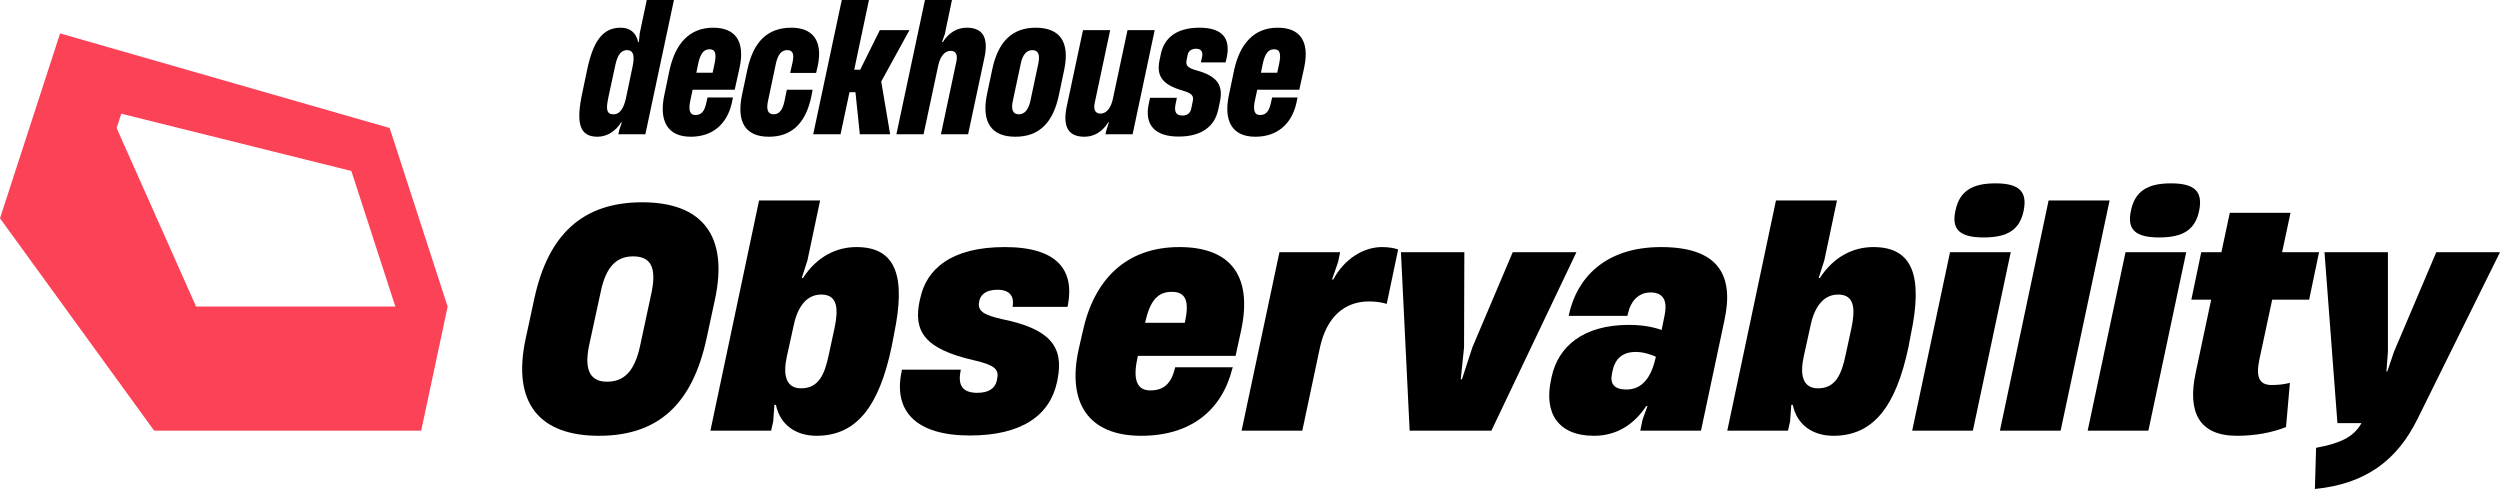
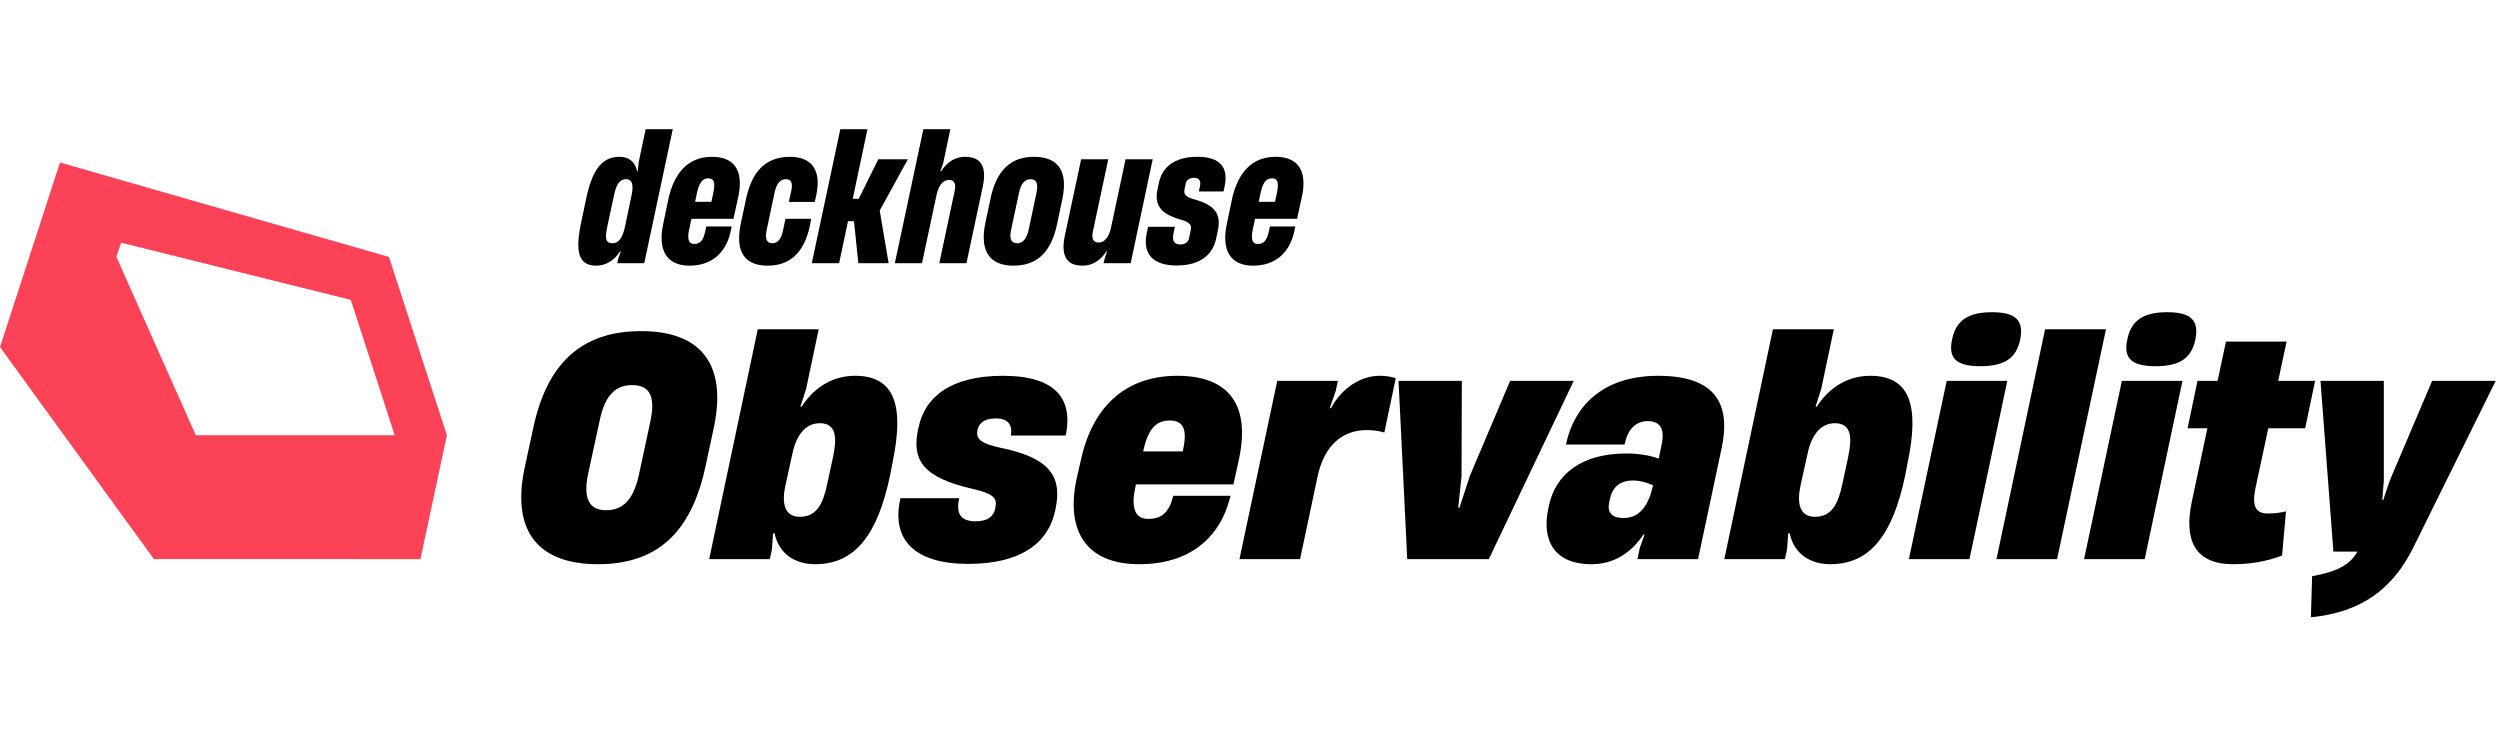
- <svg xmlns="http://www.w3.org/2000/svg" width="119.794" height="23.431" viewBox="0 0 119.794 23.431" fill="none">
-   <g id="Deckhouse_Observability_logo_color">
-     <g id="Deckhouse_Observability_wordmark_black">
-       <g id="Observability">
-         <path d="M28.698 20.882C25.89 20.882 24.523 19.356 25.185 16.245L25.602 14.316C26.265 11.234 27.921 9.693 30.772 9.693C33.652 9.693 34.919 11.292 34.257 14.359L33.854 16.231C33.177 19.341 31.564 20.882 28.698 20.882ZM29.087 18.29C29.865 18.29 30.398 17.844 30.671 16.576L31.218 14.028C31.492 12.732 31.118 12.285 30.34 12.285C29.577 12.285 29.044 12.732 28.785 13.984L28.223 16.576C27.964 17.844 28.367 18.29 29.087 18.29Z" fill="black" />
-         <path d="M41.039 11.839C42.954 11.839 43.415 13.264 42.839 16.015L42.724 16.62C42.119 19.485 41.039 20.882 39.124 20.882C38.159 20.882 37.382 20.378 37.18 19.399H37.108L37.05 20.191L36.95 20.637H34.041L36.373 9.607H39.297L38.692 12.472L38.418 13.322H38.476C39.138 12.3 40.074 11.839 41.039 11.839ZM39.714 16.994L39.988 15.727C40.161 14.892 40.19 14.114 39.354 14.114C38.562 14.114 38.173 14.848 38.015 15.669L37.698 17.109C37.526 17.916 37.626 18.607 38.389 18.607C39.21 18.607 39.513 17.973 39.714 16.994Z" fill="black" />
-         <path d="M46.471 20.868C43.908 20.868 42.799 19.716 43.203 17.8L43.217 17.714H46.039L46.025 17.8C45.881 18.535 46.198 18.823 46.831 18.823C47.364 18.823 47.681 18.621 47.767 18.232L47.782 18.132C47.883 17.685 47.623 17.484 46.687 17.268C44.282 16.72 43.764 15.871 44.066 14.416L44.095 14.301C44.383 12.919 45.55 11.839 48.142 11.839C50.676 11.839 51.497 12.948 51.166 14.647L51.151 14.704H48.516L48.531 14.647C48.588 14.229 48.415 13.884 47.796 13.884C47.234 13.884 47.004 14.128 46.932 14.388L46.918 14.46C46.831 14.906 47.134 15.093 48.026 15.295C50.287 15.756 50.993 16.591 50.676 18.175L50.647 18.319C50.302 19.903 48.962 20.868 46.471 20.868Z" fill="black" />
-         <path d="M56.512 11.839C58.931 11.839 60.026 13.178 59.479 15.799L59.219 16.994L59.205 17.052H54.525L54.496 17.196C54.28 18.189 54.482 18.708 55.115 18.708C55.778 18.708 56.109 18.376 56.296 17.671L56.311 17.599H59.075L59.047 17.671C58.557 19.629 57.088 20.882 54.684 20.882C52.135 20.882 51.127 19.284 51.688 16.735L51.876 15.914C52.408 13.408 53.949 11.839 56.512 11.839ZM56.152 13.984C55.475 13.984 55.101 14.402 54.871 15.468H56.772L56.786 15.396C57.002 14.402 56.8 13.984 56.152 13.984Z" fill="black" />
-         <path d="M66.219 11.839C66.521 11.839 66.795 11.882 66.996 11.954L66.449 14.56C66.161 14.474 65.873 14.445 65.6 14.445C64.404 14.445 63.569 15.208 63.252 16.634L62.403 20.637H59.494L61.308 12.084H64.217L64.116 12.559L63.828 13.394H63.886C64.419 12.4 65.34 11.839 66.219 11.839Z" fill="black" />
-         <path d="M71.464 20.637H67.547L67.13 12.084H70.168L70.154 16.648L69.995 18.175H70.053L70.557 16.634L72.487 12.084H75.539L71.464 20.637Z" fill="black" />
-         <path d="M79.591 11.839C82.4 11.839 83.091 13.236 82.63 15.352L81.507 20.637H78.598L78.713 20.09L78.944 19.456H78.886C78.339 20.277 77.532 20.882 76.38 20.882C74.667 20.882 73.975 19.802 74.321 18.204L74.35 18.06C74.667 16.591 75.876 15.568 78.051 15.568C78.656 15.568 79.188 15.655 79.62 15.813L79.764 15.108C79.879 14.546 79.808 14.013 79.088 14.013C78.468 14.013 78.123 14.503 78.022 14.978L77.979 15.136H75.171L75.185 15.05C75.559 13.365 76.87 11.839 79.591 11.839ZM79.332 17.152L79.347 17.095C79.131 16.994 78.756 16.864 78.382 16.864C77.604 16.864 77.359 17.354 77.273 17.757L77.244 17.901C77.144 18.362 77.316 18.664 77.936 18.664C78.728 18.664 79.131 18.031 79.332 17.152Z" fill="black" />
-         <path d="M89.766 11.839C91.681 11.839 92.142 13.264 91.566 16.015L91.451 16.62C90.846 19.485 89.766 20.882 87.85 20.882C86.886 20.882 86.108 20.378 85.906 19.399H85.835L85.777 20.191L85.676 20.637H82.767L85.1 9.607H88.023L87.418 12.472L87.145 13.322H87.203C87.865 12.3 88.801 11.839 89.766 11.839ZM88.441 16.994L88.715 15.727C88.887 14.892 88.916 14.114 88.081 14.114C87.289 14.114 86.9 14.848 86.742 15.669L86.425 17.109C86.252 17.916 86.353 18.607 87.116 18.607C87.937 18.607 88.239 17.973 88.441 16.994Z" fill="black" />
-         <path d="M95.054 11.378C93.916 11.378 93.499 11.004 93.7 10.096C93.888 9.175 94.478 8.786 95.615 8.786C96.753 8.786 97.156 9.175 96.969 10.096C96.782 11.004 96.206 11.378 95.054 11.378ZM94.535 20.637H91.627L93.441 12.084H96.35L94.535 20.637Z" fill="black" />
-         <path d="M98.74 20.637H95.831L98.164 9.607H101.087L98.74 20.637Z" fill="black" />
-         <path d="M103.463 11.378C102.326 11.378 101.908 11.004 102.11 10.096C102.297 9.175 102.887 8.786 104.025 8.786C105.162 8.786 105.566 9.175 105.378 10.096C105.191 11.004 104.615 11.378 103.463 11.378ZM102.945 20.637H100.036L101.85 12.084H104.759L102.945 20.637Z" fill="black" />
-         <path d="M110.649 14.359H108.878L108.258 17.253C108.086 18.088 108.273 18.448 108.849 18.448C109.18 18.448 109.41 18.42 109.727 18.348L109.54 20.464C108.849 20.738 108.042 20.882 107.193 20.882C105.364 20.882 104.817 19.744 105.206 17.887L105.954 14.359H105.004L105.479 12.084H106.444L106.847 10.197H109.756L109.353 12.084H111.124L110.649 14.359Z" fill="black" />
-         <path d="M110.924 23.431L110.981 21.458C112.148 21.242 112.752 20.94 113.112 20.349L113.156 20.277H112.004L111.384 12.084H114.423V16.864L114.351 17.8H114.394L114.711 16.864L116.741 12.084H119.794L115.834 20.09C114.869 22.034 113.386 23.186 110.924 23.431Z" fill="black" />
-       </g>
-       <g id="Deckhouse">
-         <path d="M30.655 1.596L30.991 9.76562e-05H32.293L30.924 6.434H29.63L29.672 6.233L29.798 5.863H29.765C29.487 6.309 29.059 6.552 28.631 6.552C27.757 6.552 27.597 5.888 27.9 4.46L28.127 3.377C28.412 2.008 28.857 1.327 29.739 1.327C30.168 1.327 30.479 1.546 30.579 2.016H30.613L30.655 1.596ZM29.991 4.721L30.311 3.192C30.395 2.789 30.411 2.402 30.05 2.402C29.672 2.402 29.546 2.806 29.462 3.226L29.151 4.67C29.051 5.158 29.025 5.477 29.395 5.477C29.739 5.477 29.899 5.124 29.991 4.721Z" fill="black" />
-         <path d="M34.172 1.327C35.23 1.327 35.709 1.966 35.441 3.234L35.205 4.301H33.189L33.08 4.813C32.988 5.233 33.03 5.511 33.324 5.511C33.609 5.511 33.752 5.334 33.836 4.965L33.903 4.67H35.121L35.062 4.956C34.827 5.956 34.139 6.552 33.097 6.552C31.963 6.552 31.568 5.763 31.837 4.536L32.089 3.326C32.366 2.1 33.03 1.327 34.172 1.327ZM33.458 3.041L33.366 3.486H34.147L34.239 3.058C34.34 2.571 34.281 2.361 33.996 2.361C33.718 2.361 33.559 2.579 33.458 3.041Z" fill="black" />
-         <path d="M36.846 6.552C35.721 6.552 35.276 5.855 35.561 4.519L35.813 3.335C36.099 1.999 36.779 1.327 37.922 1.327C38.879 1.327 39.459 1.882 39.181 3.175L39.106 3.494H37.863L37.98 2.974C38.064 2.571 37.98 2.402 37.72 2.402C37.443 2.402 37.275 2.621 37.182 3.033L36.804 4.822C36.695 5.309 36.83 5.477 37.073 5.477C37.342 5.477 37.502 5.258 37.586 4.864L37.703 4.301H38.938L38.871 4.654C38.577 6.023 37.829 6.552 36.846 6.552Z" fill="black" />
-         <path d="M40.277 6.434H38.967L40.336 9.76562e-05H41.638L40.932 3.343H41.218L42.158 1.445H43.578L42.226 3.906L42.654 6.434H41.201L40.991 4.418H40.705L40.277 6.434Z" fill="black" />
-         <path d="M46.322 1.327C47.061 1.327 47.389 1.764 47.17 2.772L46.389 6.434H45.087L45.826 2.957C45.902 2.612 45.792 2.436 45.557 2.436C45.238 2.436 45.045 2.747 44.961 3.125L44.255 6.434H42.953L44.322 9.76562e-05H45.616L45.272 1.638L45.137 2.016H45.179C45.473 1.546 45.885 1.327 46.322 1.327Z" fill="black" />
-         <path d="M48.652 6.552C47.502 6.552 47.023 5.855 47.292 4.528L47.544 3.335C47.821 1.999 48.501 1.327 49.627 1.327C50.778 1.327 51.273 1.999 50.996 3.335L50.744 4.536C50.467 5.88 49.795 6.552 48.652 6.552ZM48.82 5.477C49.089 5.477 49.282 5.267 49.375 4.83L49.753 3.049C49.845 2.604 49.744 2.402 49.467 2.402C49.198 2.402 49.005 2.604 48.913 3.049L48.535 4.822C48.434 5.267 48.543 5.477 48.82 5.477Z" fill="black" />
-         <path d="M53.323 4.755L54.028 1.445H55.33L54.272 6.434H52.97L53.012 6.25L53.138 5.855H53.113C52.81 6.334 52.407 6.552 51.962 6.552C51.223 6.552 50.904 6.115 51.114 5.107L51.895 1.445H53.197L52.458 4.923C52.382 5.267 52.491 5.443 52.735 5.443C53.045 5.443 53.239 5.133 53.323 4.755Z" fill="black" />
-         <path d="M56.477 6.544C55.343 6.544 54.839 5.989 55.04 5.006L55.107 4.687H56.393L56.325 5.015C56.258 5.376 56.367 5.536 56.661 5.536C56.88 5.536 57.039 5.426 57.081 5.208L57.157 4.838C57.216 4.578 57.081 4.46 56.678 4.343C55.679 4.057 55.41 3.629 55.561 2.89L55.628 2.571C55.788 1.84 56.351 1.327 57.476 1.327C58.585 1.327 58.963 1.848 58.787 2.73L58.728 2.99H57.543L57.602 2.722C57.644 2.52 57.585 2.335 57.317 2.335C57.065 2.335 56.947 2.47 56.913 2.612L56.855 2.906C56.804 3.159 56.955 3.268 57.35 3.377C58.283 3.637 58.627 4.049 58.459 4.855L58.375 5.25C58.207 6.056 57.577 6.544 56.477 6.544Z" fill="black" />
-         <path d="M61.226 1.327C62.284 1.327 62.763 1.966 62.494 3.234L62.259 4.301H60.243L60.134 4.813C60.042 5.233 60.084 5.511 60.378 5.511C60.663 5.511 60.806 5.334 60.89 4.965L60.957 4.67H62.175L62.116 4.956C61.881 5.956 61.192 6.552 60.151 6.552C59.017 6.552 58.622 5.763 58.891 4.536L59.143 3.326C59.42 2.1 60.084 1.327 61.226 1.327ZM60.512 3.041L60.42 3.486H61.201L61.293 3.058C61.394 2.571 61.335 2.361 61.05 2.361C60.772 2.361 60.613 2.579 60.512 3.041Z" fill="black" />
-       </g>
-     </g>
-     <path id="Deckhouse_Observability_sign_color" d="M2.88 1.6L4.88281e-05 10.46L7.387 20.637L20.182 20.637L21.45 14.693L18.671 6.134L2.88 1.6ZM18.945 14.69H9.397L5.588 6.136L5.812 5.448L16.836 8.193L18.945 14.69Z" fill="#FC4257" />
-   </g>
+ <svg xmlns="http://www.w3.org/2000/svg" width="120" height="36" viewBox="0 0 120 36" fill="none">
+   <path d="M28.698 27.082C25.89 27.082 24.522 25.555 25.185 22.445L25.602 20.515C26.265 17.434 27.921 15.893 30.772 15.893C33.652 15.893 34.919 17.491 34.257 20.558L33.854 22.43C33.177 25.541 31.564 27.082 28.698 27.082ZM29.087 24.49C29.865 24.49 30.398 24.043 30.671 22.776L31.218 20.227C31.492 18.931 31.118 18.485 30.34 18.485C29.577 18.485 29.044 18.931 28.785 20.184L28.223 22.776C27.964 24.043 28.367 24.49 29.087 24.49Z" fill="black" />
+   <path d="M41.039 18.038C42.954 18.038 43.415 19.464 42.839 22.215L42.724 22.819C42.119 25.685 41.039 27.082 39.124 27.082C38.159 27.082 37.381 26.578 37.18 25.599H37.108L37.05 26.39L36.949 26.837H34.041L36.373 15.806H39.297L38.692 18.672L38.418 19.522H38.476C39.138 18.499 40.074 18.038 41.039 18.038ZM39.714 23.194L39.988 21.927C40.161 21.091 40.189 20.314 39.354 20.314C38.562 20.314 38.173 21.048 38.015 21.869L37.698 23.309C37.525 24.115 37.626 24.806 38.389 24.806C39.21 24.806 39.513 24.173 39.714 23.194Z" fill="black" />
+   <path d="M46.471 27.067C43.908 27.067 42.799 25.915 43.202 24L43.217 23.914H46.039L46.025 24C45.881 24.735 46.198 25.023 46.831 25.023C47.364 25.023 47.681 24.821 47.767 24.432L47.782 24.331C47.882 23.885 47.623 23.683 46.687 23.467C44.282 22.92 43.764 22.07 44.066 20.616L44.095 20.501C44.383 19.119 45.55 18.038 48.142 18.038C50.676 18.038 51.497 19.147 51.166 20.846L51.151 20.904H48.516L48.53 20.846C48.588 20.429 48.415 20.083 47.796 20.083C47.234 20.083 47.004 20.328 46.932 20.587L46.918 20.659C46.831 21.106 47.134 21.293 48.026 21.494C50.287 21.955 50.993 22.791 50.676 24.375L50.647 24.518C50.302 26.102 48.962 27.067 46.471 27.067Z" fill="black" />
+   <path d="M56.512 18.038C58.931 18.038 60.026 19.378 59.479 21.998L59.219 23.194L59.205 23.251H54.525L54.496 23.395C54.28 24.389 54.482 24.907 55.115 24.907C55.778 24.907 56.109 24.576 56.296 23.87L56.311 23.799H59.075L59.047 23.87C58.557 25.829 57.088 27.082 54.683 27.082C52.135 27.082 51.127 25.483 51.688 22.934L51.875 22.114C52.408 19.608 53.949 18.038 56.512 18.038ZM56.152 20.184C55.475 20.184 55.101 20.602 54.871 21.667H56.771L56.786 21.595C57.002 20.602 56.8 20.184 56.152 20.184Z" fill="black" />
+   <path d="M66.219 18.038C66.521 18.038 66.795 18.082 66.996 18.154L66.449 20.76C66.161 20.674 65.873 20.645 65.599 20.645C64.404 20.645 63.569 21.408 63.252 22.834L62.403 26.837H59.494L61.308 18.283H64.217L64.116 18.759L63.828 19.594H63.886C64.419 18.6 65.34 18.038 66.219 18.038Z" fill="black" />
+   <path d="M71.464 26.837H67.547L67.13 18.283H70.168L70.154 22.848L69.995 24.375H70.053L70.557 22.834L72.486 18.283H75.539L71.464 26.837Z" fill="black" />
+   <path d="M79.591 18.038C82.399 18.038 83.091 19.435 82.63 21.552L81.507 26.837H78.598L78.713 26.29L78.943 25.656H78.886C78.339 26.477 77.532 27.082 76.38 27.082C74.667 27.082 73.975 26.002 74.321 24.403L74.35 24.259C74.667 22.791 75.876 21.768 78.051 21.768C78.655 21.768 79.188 21.855 79.62 22.013L79.764 21.307C79.879 20.746 79.807 20.213 79.087 20.213C78.468 20.213 78.123 20.703 78.022 21.178L77.979 21.336H75.171L75.185 21.25C75.559 19.565 76.87 18.038 79.591 18.038ZM79.332 23.352L79.347 23.294C79.131 23.194 78.756 23.064 78.382 23.064C77.604 23.064 77.359 23.554 77.273 23.957L77.244 24.101C77.143 24.562 77.316 24.864 77.935 24.864C78.727 24.864 79.131 24.23 79.332 23.352Z" fill="black" />
+   <path d="M89.766 18.038C91.681 18.038 92.142 19.464 91.566 22.215L91.45 22.819C90.846 25.685 89.766 27.082 87.85 27.082C86.886 27.082 86.108 26.578 85.906 25.599H85.834L85.777 26.39L85.676 26.837H82.767L85.1 15.806H88.023L87.418 18.672L87.145 19.522H87.202C87.865 18.499 88.801 18.038 89.766 18.038ZM88.441 23.194L88.714 21.927C88.887 21.091 88.916 20.314 88.081 20.314C87.289 20.314 86.9 21.048 86.742 21.869L86.425 23.309C86.252 24.115 86.353 24.806 87.116 24.806C87.937 24.806 88.239 24.173 88.441 23.194Z" fill="black" />
+   <path d="M95.054 17.578C93.916 17.578 93.499 17.203 93.7 16.296C93.887 15.374 94.478 14.986 95.615 14.986C96.753 14.986 97.156 15.374 96.969 16.296C96.782 17.203 96.206 17.578 95.054 17.578ZM94.535 26.837H91.627L93.441 18.283H96.35L94.535 26.837Z" fill="black" />
+   <path d="M98.74 26.837H95.831L98.164 15.806H101.087L98.74 26.837Z" fill="black" />
+   <path d="M103.463 17.578C102.326 17.578 101.908 17.203 102.11 16.296C102.297 15.374 102.887 14.986 104.025 14.986C105.162 14.986 105.566 15.374 105.378 16.296C105.191 17.203 104.615 17.578 103.463 17.578ZM102.945 26.837H100.036L101.85 18.283H104.759L102.945 26.837Z" fill="black" />
+   <path d="M110.649 20.558H108.877L108.258 23.453C108.085 24.288 108.273 24.648 108.849 24.648C109.18 24.648 109.41 24.619 109.727 24.547L109.54 26.664C108.849 26.938 108.042 27.082 107.193 27.082C105.364 27.082 104.817 25.944 105.205 24.087L105.954 20.558H105.004L105.479 18.283H106.444L106.847 16.397H109.756L109.353 18.283H111.124L110.649 20.558Z" fill="black" />
+   <path d="M110.923 29.631L110.981 27.658C112.147 27.442 112.752 27.139 113.112 26.549L113.155 26.477H112.003L111.384 18.283H114.423V23.064L114.351 24H114.394L114.711 23.064L116.741 18.283H119.794L115.834 26.29C114.869 28.234 113.386 29.386 110.923 29.631Z" fill="black" />
+   <path d="M30.655 7.796L30.991 6.2H32.293L30.924 12.634H29.63L29.672 12.432L29.798 12.063H29.765C29.487 12.508 29.059 12.752 28.631 12.752C27.757 12.752 27.597 12.088 27.9 10.66L28.127 9.577C28.412 8.207 28.857 7.527 29.739 7.527C30.168 7.527 30.479 7.745 30.579 8.216H30.613L30.655 7.796ZM29.991 10.921L30.311 9.392C30.395 8.989 30.411 8.602 30.05 8.602C29.672 8.602 29.546 9.005 29.462 9.425L29.151 10.87C29.05 11.357 29.025 11.677 29.395 11.677C29.739 11.677 29.899 11.324 29.991 10.921Z" fill="black" />
+   <path d="M34.172 7.527C35.23 7.527 35.709 8.165 35.44 9.434L35.205 10.501H33.189L33.08 11.013C32.988 11.433 33.03 11.71 33.324 11.71C33.609 11.71 33.752 11.534 33.836 11.164L33.903 10.87H35.121L35.062 11.156C34.827 12.155 34.138 12.752 33.097 12.752C31.963 12.752 31.568 11.962 31.837 10.736L32.089 9.526C32.366 8.3 33.03 7.527 34.172 7.527ZM33.458 9.241L33.366 9.686H34.147L34.239 9.257C34.34 8.77 34.281 8.56 33.996 8.56C33.718 8.56 33.559 8.779 33.458 9.241Z" fill="black" />
+   <path d="M36.846 12.752C35.721 12.752 35.275 12.055 35.561 10.719L35.813 9.535C36.099 8.199 36.779 7.527 37.921 7.527C38.879 7.527 39.459 8.081 39.181 9.375L39.106 9.694H37.863L37.98 9.173C38.064 8.77 37.98 8.602 37.72 8.602C37.443 8.602 37.275 8.821 37.182 9.232L36.804 11.021C36.695 11.508 36.829 11.677 37.073 11.677C37.342 11.677 37.501 11.458 37.585 11.063L37.703 10.501H38.938L38.871 10.853C38.577 12.223 37.829 12.752 36.846 12.752Z" fill="black" />
+   <path d="M40.277 12.634H38.966L40.336 6.2H41.638L40.932 9.543H41.218L42.158 7.645H43.578L42.226 10.106L42.654 12.634H41.201L40.991 10.618H40.705L40.277 12.634Z" fill="black" />
+   <path d="M46.322 7.527C47.061 7.527 47.388 7.964 47.17 8.972L46.389 12.634H45.087L45.826 9.157C45.901 8.812 45.792 8.636 45.557 8.636C45.238 8.636 45.045 8.947 44.961 9.325L44.255 12.634H42.953L44.322 6.2H45.616L45.272 7.838L45.137 8.216H45.179C45.473 7.745 45.885 7.527 46.322 7.527Z" fill="black" />
+   <path d="M48.652 12.752C47.502 12.752 47.023 12.055 47.291 10.727L47.544 9.535C47.821 8.199 48.501 7.527 49.627 7.527C50.778 7.527 51.273 8.199 50.996 9.535L50.744 10.736C50.467 12.08 49.795 12.752 48.652 12.752ZM48.82 11.677C49.089 11.677 49.282 11.466 49.375 11.03L49.753 9.249C49.845 8.804 49.744 8.602 49.467 8.602C49.198 8.602 49.005 8.804 48.913 9.249L48.535 11.021C48.434 11.466 48.543 11.677 48.82 11.677Z" fill="black" />
+   <path d="M53.322 10.954L54.028 7.645H55.33L54.272 12.634H52.97L53.012 12.449L53.138 12.055H53.112C52.81 12.533 52.407 12.752 51.962 12.752C51.222 12.752 50.903 12.315 51.113 11.307L51.895 7.645H53.197L52.457 11.122C52.382 11.466 52.491 11.643 52.734 11.643C53.045 11.643 53.239 11.332 53.322 10.954Z" fill="black" />
+   <path d="M56.477 12.743C55.343 12.743 54.839 12.189 55.04 11.206L55.107 10.887H56.392L56.325 11.214C56.258 11.576 56.367 11.735 56.661 11.735C56.88 11.735 57.039 11.626 57.081 11.408L57.157 11.038C57.216 10.778 57.081 10.66 56.678 10.543C55.678 10.257 55.41 9.829 55.561 9.089L55.628 8.77C55.788 8.039 56.35 7.527 57.476 7.527C58.585 7.527 58.963 8.048 58.786 8.93L58.728 9.19H57.543L57.602 8.921C57.644 8.72 57.585 8.535 57.316 8.535C57.065 8.535 56.947 8.669 56.913 8.812L56.855 9.106C56.804 9.358 56.955 9.467 57.35 9.577C58.282 9.837 58.627 10.248 58.459 11.055L58.375 11.45C58.207 12.256 57.577 12.743 56.477 12.743Z" fill="black" />
+   <path d="M61.226 7.527C62.284 7.527 62.763 8.165 62.494 9.434L62.259 10.501H60.243L60.134 11.013C60.041 11.433 60.084 11.71 60.377 11.71C60.663 11.71 60.806 11.534 60.89 11.164L60.957 10.87H62.175L62.116 11.156C61.881 12.155 61.192 12.752 60.151 12.752C59.017 12.752 58.622 11.962 58.891 10.736L59.143 9.526C59.42 8.3 60.084 7.527 61.226 7.527ZM60.512 9.241L60.419 9.686H61.201L61.293 9.257C61.394 8.77 61.335 8.56 61.05 8.56C60.772 8.56 60.613 8.779 60.512 9.241Z" fill="black" />
+   <path d="M2.88 7.8L0 16.66L7.387 26.836L20.182 26.837L21.45 20.893L18.671 12.334L2.88 7.8ZM18.945 20.89H9.397L5.588 12.336L5.812 11.648L16.836 14.393L18.945 20.89Z" fill="#FC4257" />
</svg>
